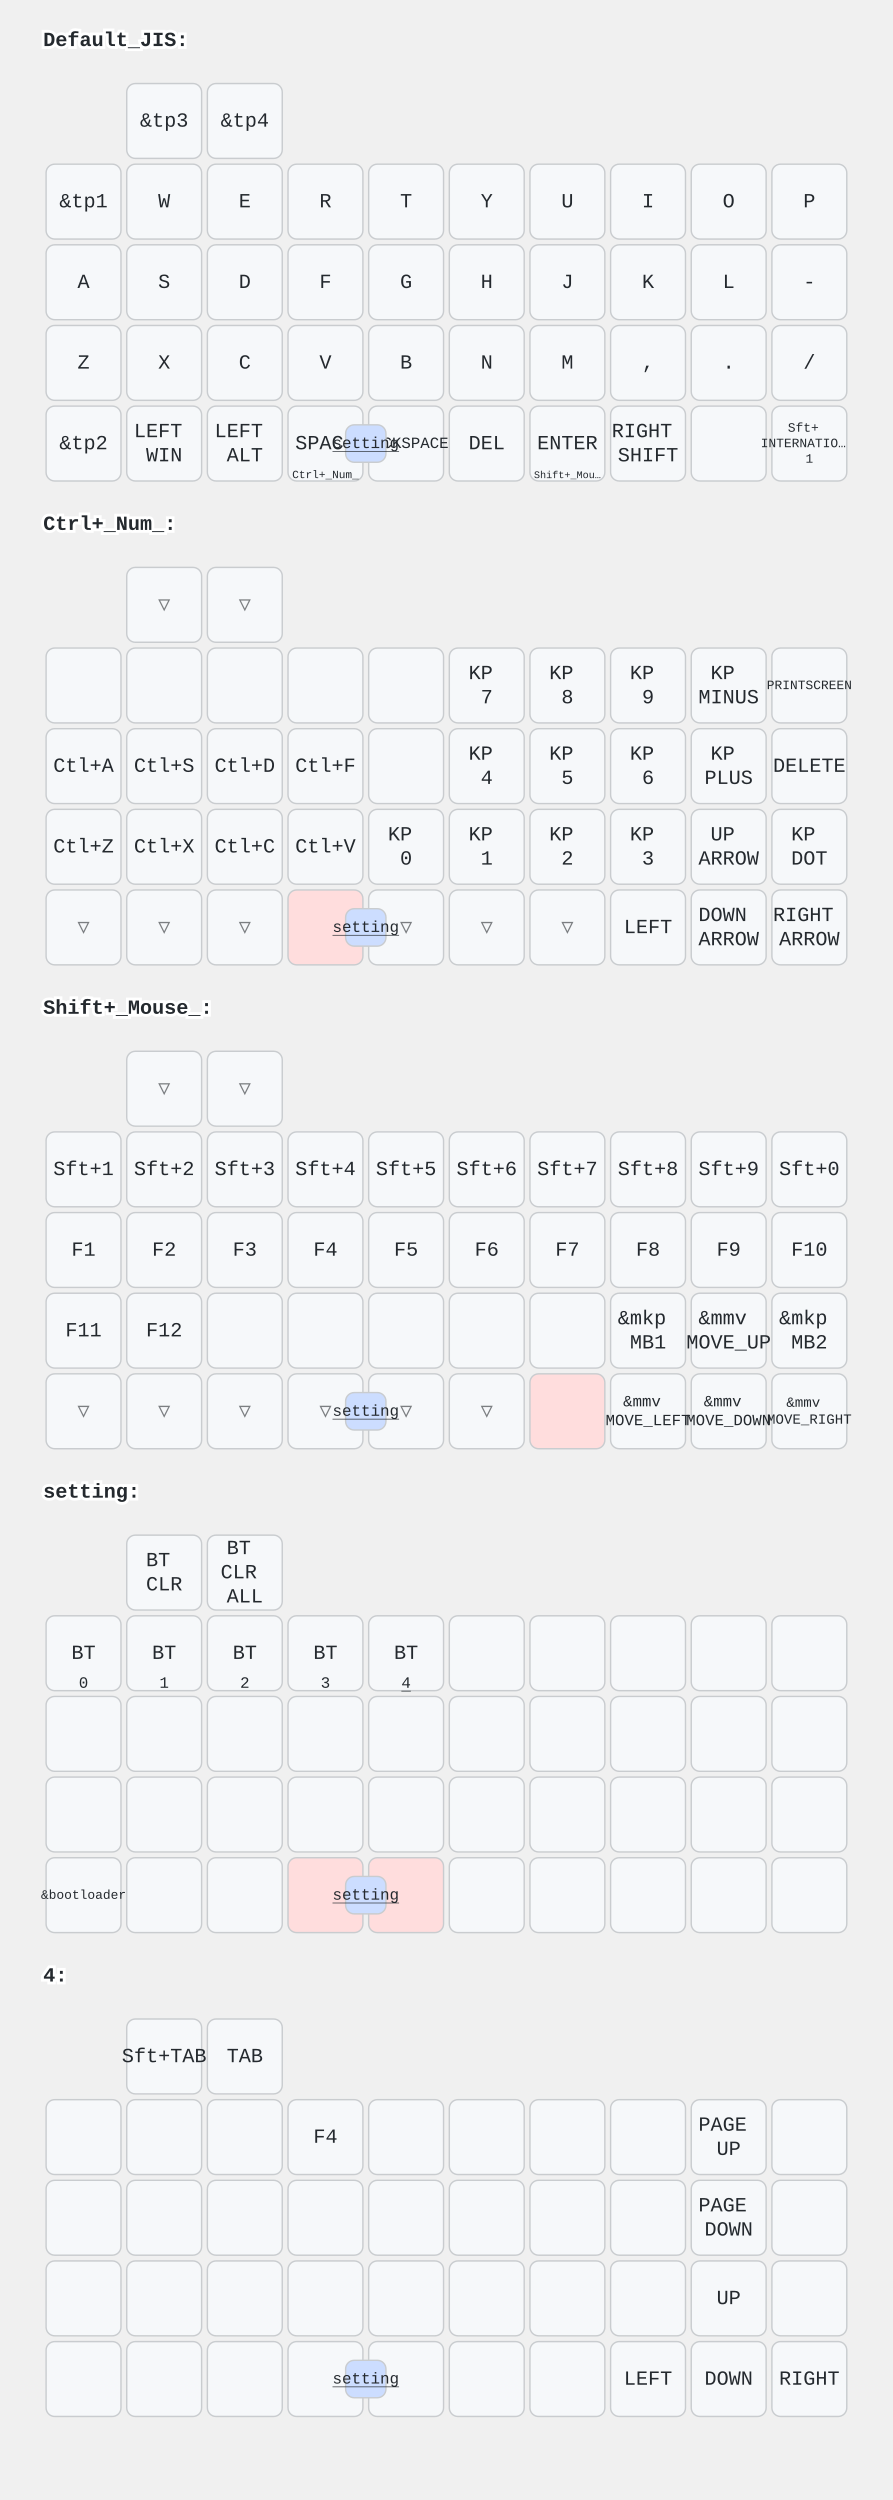
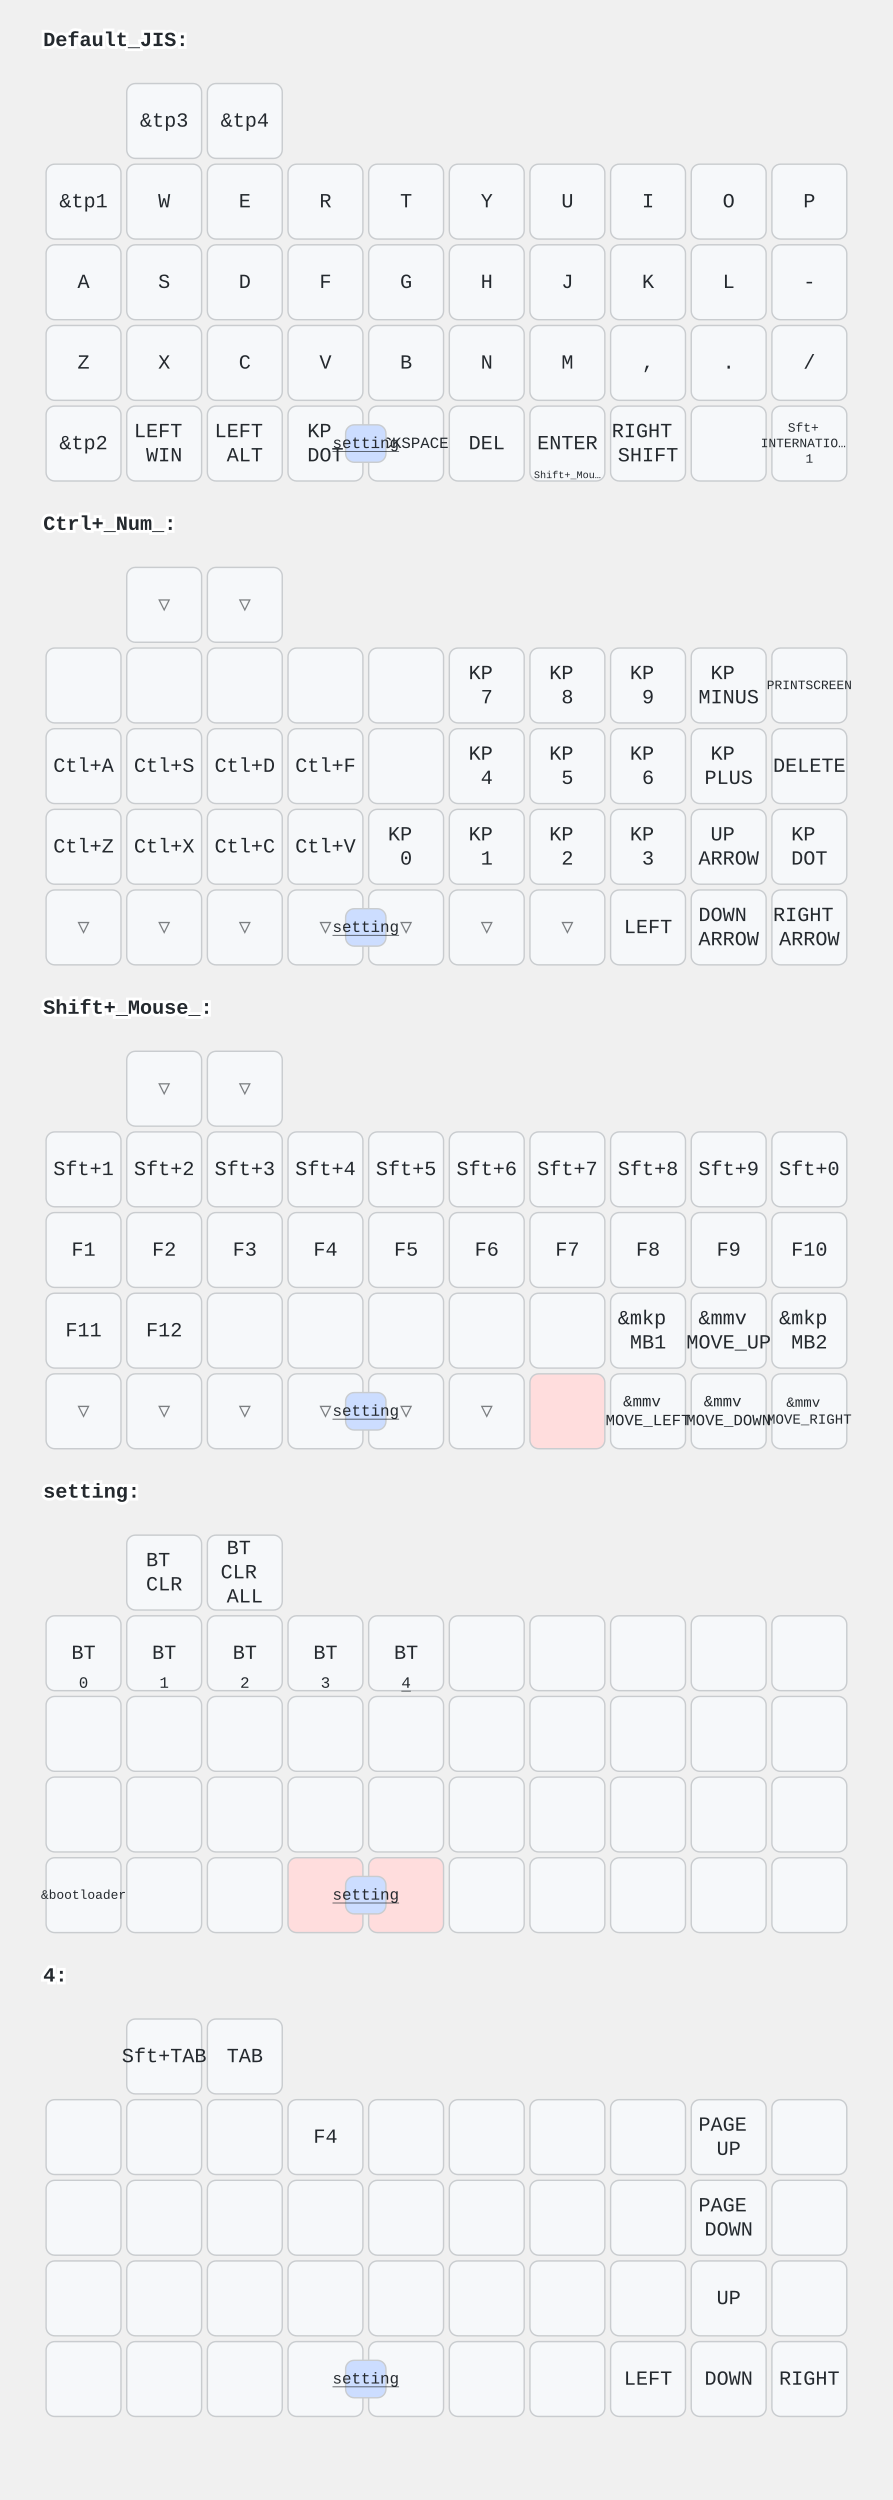
<svg xmlns="http://www.w3.org/2000/svg" width="620" height="1736" viewBox="0 0 620 1736" class="keymap">
  <style>/* inherit to force styles through use tags */
svg path {
    fill: inherit;
}

/* font and background color specifications */
svg.keymap {
    font-family: SFMono-Regular,Consolas,Liberation Mono,Menlo,monospace;
    font-size: 14px;
    font-kerning: normal;
    text-rendering: optimizeLegibility;
    fill: #24292e;
}

/* default key styling */
rect.key {
    fill: #f6f8fa;
}

rect.key, rect.combo {
    stroke: #c9cccf;
    stroke-width: 1;
}

/* default key side styling, only used is draw_key_sides is set */
rect.side {
    filter: brightness(90%);
}

/* color accent for combo boxes */
rect.combo, rect.combo-separate {
    fill: #cdf;
}

/* color accent for held keys */
rect.held, rect.combo.held {
    fill: #fdd;
}

/* color accent for ghost (optional) keys */
rect.ghost, rect.combo.ghost {
    stroke-dasharray: 4, 4;
    stroke-width: 2;
}

text {
    text-anchor: middle;
    dominant-baseline: middle;
}

/* styling for layer labels */
text.label {
    font-weight: bold;
    text-anchor: start;
    stroke: white;
    stroke-width: 4;
    paint-order: stroke;
}

/* styling for optional footer */
text.footer {
    text-anchor: end;
    dominant-baseline: auto;
    stroke: white;
    stroke-width: 4;
    paint-order: stroke;
}

/* styling for combo tap, and key non-tap label text */
text.combo, text.hold, text.shifted, text.left, text.right {
    font-size: 11px;
}

text.hold {
    text-anchor: middle;
    dominant-baseline: auto;
}

text.shifted {
    text-anchor: middle;
    dominant-baseline: hanging;
}

text.left {
    text-anchor: start;
}

text.right {
    text-anchor: end;
}

text.layer-activator {
    text-decoration: underline;
}

/* styling for hold/shifted label text in combo box */
text.combo.hold, text.combo.shifted, text.combo.left, text.combo.right {
    font-size: 8px;
}

/* lighter symbol for transparent keys */
text.trans {
    fill: #7b7e81;
}

/* styling for combo dendrons */
path.combo {
    stroke-width: 1;
    stroke: gray;
    fill: none;
}

/* Start Tabler Icons Cleanup */
/* cannot use height/width with glyphs */
.icon-tabler &gt; path {
    fill: inherit;
    stroke: inherit;
    stroke-width: 2;
}
/* hide tabler's default box */
.icon-tabler &gt; path[stroke="none"][fill="none"] {
    visibility: hidden;
}
/* End Tabler Icons Cleanup */
</style>
  <g transform="translate(30, 0)" class="layer-Default_JIS">
    <text x="0" y="28" class="label" id="Default_JIS">Default_JIS:</text>
    <g transform="translate(0, 56)">
      <g transform="translate(84, 28)" class="key keypos-0">
        <rect rx="6" ry="6" x="-26" y="-26" width="52" height="52" class="key" />
        <text x="0" y="0" class="key tap">&amp;tp3</text>
      </g>
      <g transform="translate(140, 28)" class="key keypos-1">
        <rect rx="6" ry="6" x="-26" y="-26" width="52" height="52" class="key" />
        <text x="0" y="0" class="key tap">&amp;tp4</text>
      </g>
      <g transform="translate(28, 84)" class="key keypos-2">
        <rect rx="6" ry="6" x="-26" y="-26" width="52" height="52" class="key" />
        <text x="0" y="0" class="key tap">&amp;tp1</text>
      </g>
      <g transform="translate(84, 84)" class="key keypos-3">
        <rect rx="6" ry="6" x="-26" y="-26" width="52" height="52" class="key" />
        <text x="0" y="0" class="key tap">W</text>
      </g>
      <g transform="translate(140, 84)" class="key keypos-4">
        <rect rx="6" ry="6" x="-26" y="-26" width="52" height="52" class="key" />
        <text x="0" y="0" class="key tap">E</text>
      </g>
      <g transform="translate(196, 84)" class="key keypos-5">
        <rect rx="6" ry="6" x="-26" y="-26" width="52" height="52" class="key" />
        <text x="0" y="0" class="key tap">R</text>
      </g>
      <g transform="translate(252, 84)" class="key keypos-6">
        <rect rx="6" ry="6" x="-26" y="-26" width="52" height="52" class="key" />
        <text x="0" y="0" class="key tap">T</text>
      </g>
      <g transform="translate(308, 84)" class="key keypos-7">
        <rect rx="6" ry="6" x="-26" y="-26" width="52" height="52" class="key" />
        <text x="0" y="0" class="key tap">Y</text>
      </g>
      <g transform="translate(364, 84)" class="key keypos-8">
        <rect rx="6" ry="6" x="-26" y="-26" width="52" height="52" class="key" />
        <text x="0" y="0" class="key tap">U</text>
      </g>
      <g transform="translate(420, 84)" class="key keypos-9">
        <rect rx="6" ry="6" x="-26" y="-26" width="52" height="52" class="key" />
        <text x="0" y="0" class="key tap">I</text>
      </g>
      <g transform="translate(476, 84)" class="key keypos-10">
        <rect rx="6" ry="6" x="-26" y="-26" width="52" height="52" class="key" />
        <text x="0" y="0" class="key tap">O</text>
      </g>
      <g transform="translate(532, 84)" class="key keypos-11">
        <rect rx="6" ry="6" x="-26" y="-26" width="52" height="52" class="key" />
        <text x="0" y="0" class="key tap">P</text>
      </g>
      <g transform="translate(28, 140)" class="key keypos-12">
        <rect rx="6" ry="6" x="-26" y="-26" width="52" height="52" class="key" />
        <text x="0" y="0" class="key tap">A</text>
      </g>
      <g transform="translate(84, 140)" class="key keypos-13">
        <rect rx="6" ry="6" x="-26" y="-26" width="52" height="52" class="key" />
        <text x="0" y="0" class="key tap">S</text>
      </g>
      <g transform="translate(140, 140)" class="key keypos-14">
        <rect rx="6" ry="6" x="-26" y="-26" width="52" height="52" class="key" />
        <text x="0" y="0" class="key tap">D</text>
      </g>
      <g transform="translate(196, 140)" class="key keypos-15">
        <rect rx="6" ry="6" x="-26" y="-26" width="52" height="52" class="key" />
        <text x="0" y="0" class="key tap">F</text>
      </g>
      <g transform="translate(252, 140)" class="key keypos-16">
        <rect rx="6" ry="6" x="-26" y="-26" width="52" height="52" class="key" />
        <text x="0" y="0" class="key tap">G</text>
      </g>
      <g transform="translate(308, 140)" class="key keypos-17">
        <rect rx="6" ry="6" x="-26" y="-26" width="52" height="52" class="key" />
        <text x="0" y="0" class="key tap">H</text>
      </g>
      <g transform="translate(364, 140)" class="key keypos-18">
        <rect rx="6" ry="6" x="-26" y="-26" width="52" height="52" class="key" />
        <text x="0" y="0" class="key tap">J</text>
      </g>
      <g transform="translate(420, 140)" class="key keypos-19">
        <rect rx="6" ry="6" x="-26" y="-26" width="52" height="52" class="key" />
        <text x="0" y="0" class="key tap">K</text>
      </g>
      <g transform="translate(476, 140)" class="key keypos-20">
        <rect rx="6" ry="6" x="-26" y="-26" width="52" height="52" class="key" />
        <text x="0" y="0" class="key tap">L</text>
      </g>
      <g transform="translate(532, 140)" class="key keypos-21">
        <rect rx="6" ry="6" x="-26" y="-26" width="52" height="52" class="key" />
        <text x="0" y="0" class="key tap">-</text>
      </g>
      <g transform="translate(28, 196)" class="key keypos-22">
        <rect rx="6" ry="6" x="-26" y="-26" width="52" height="52" class="key" />
        <text x="0" y="0" class="key tap">Z</text>
      </g>
      <g transform="translate(84, 196)" class="key keypos-23">
        <rect rx="6" ry="6" x="-26" y="-26" width="52" height="52" class="key" />
        <text x="0" y="0" class="key tap">X</text>
      </g>
      <g transform="translate(140, 196)" class="key keypos-24">
        <rect rx="6" ry="6" x="-26" y="-26" width="52" height="52" class="key" />
        <text x="0" y="0" class="key tap">C</text>
      </g>
      <g transform="translate(196, 196)" class="key keypos-25">
        <rect rx="6" ry="6" x="-26" y="-26" width="52" height="52" class="key" />
        <text x="0" y="0" class="key tap">V</text>
      </g>
      <g transform="translate(252, 196)" class="key keypos-26">
        <rect rx="6" ry="6" x="-26" y="-26" width="52" height="52" class="key" />
        <text x="0" y="0" class="key tap">B</text>
      </g>
      <g transform="translate(308, 196)" class="key keypos-27">
        <rect rx="6" ry="6" x="-26" y="-26" width="52" height="52" class="key" />
        <text x="0" y="0" class="key tap">N</text>
      </g>
      <g transform="translate(364, 196)" class="key keypos-28">
        <rect rx="6" ry="6" x="-26" y="-26" width="52" height="52" class="key" />
        <text x="0" y="0" class="key tap">M</text>
      </g>
      <g transform="translate(420, 196)" class="key keypos-29">
        <rect rx="6" ry="6" x="-26" y="-26" width="52" height="52" class="key" />
        <text x="0" y="0" class="key tap">,</text>
      </g>
      <g transform="translate(476, 196)" class="key keypos-30">
        <rect rx="6" ry="6" x="-26" y="-26" width="52" height="52" class="key" />
        <text x="0" y="0" class="key tap">.</text>
      </g>
      <g transform="translate(532, 196)" class="key keypos-31">
        <rect rx="6" ry="6" x="-26" y="-26" width="52" height="52" class="key" />
        <text x="0" y="0" class="key tap">/</text>
      </g>
      <g transform="translate(28, 252)" class="key keypos-32">
        <rect rx="6" ry="6" x="-26" y="-26" width="52" height="52" class="key" />
        <text x="0" y="0" class="key tap">&amp;tp2</text>
      </g>
      <g transform="translate(84, 252)" class="key keypos-33">
        <rect rx="6" ry="6" x="-26" y="-26" width="52" height="52" class="key" />
        <text x="0" y="0" class="key tap">
          <tspan x="0" dy="-0.6em">LEFT</tspan>
          <tspan x="0" dy="1.2em">WIN</tspan>
        </text>
      </g>
      <g transform="translate(140, 252)" class="key keypos-34">
        <rect rx="6" ry="6" x="-26" y="-26" width="52" height="52" class="key" />
        <text x="0" y="0" class="key tap">
          <tspan x="0" dy="-0.6em">LEFT</tspan>
          <tspan x="0" dy="1.2em">ALT</tspan>
        </text>
      </g>
      <g transform="translate(196, 252)" class="key keypos-35">
        <rect rx="6" ry="6" x="-26" y="-26" width="52" height="52" class="key" />
-         <text x="0" y="0" class="key tap">SPACE</text>
-         <a href="#Ctrl_Num_">
-           <text x="0" y="24" class="key hold layer-activator">
-             <tspan style="font-size: 70%">Ctrl+_Num_</tspan>
-           </text>
-         </a>
+         <text x="0" y="0" class="key tap">
+           <tspan x="0" dy="-0.6em">KP</tspan>
+           <tspan x="0" dy="1.2em">DOT</tspan>
+         </text>
      </g>
      <g transform="translate(252, 252)" class="key keypos-36">
        <rect rx="6" ry="6" x="-26" y="-26" width="52" height="52" class="key" />
        <text x="0" y="0" class="key tap">
          <tspan style="font-size: 78%">BACKSPACE</tspan>
        </text>
      </g>
      <g transform="translate(308, 252)" class="key keypos-37">
        <rect rx="6" ry="6" x="-26" y="-26" width="52" height="52" class="key" />
        <text x="0" y="0" class="key tap">DEL</text>
      </g>
      <g transform="translate(364, 252)" class="key keypos-38">
        <rect rx="6" ry="6" x="-26" y="-26" width="52" height="52" class="key" />
        <text x="0" y="0" class="key tap">ENTER</text>
        <a href="#Shift_Mouse_">
          <text x="0" y="24" class="key hold layer-activator">
            <tspan style="font-size: 64%">Shift+_Mou…</tspan>
          </text>
        </a>
      </g>
      <g transform="translate(420, 252)" class="key keypos-39">
        <rect rx="6" ry="6" x="-26" y="-26" width="52" height="52" class="key" />
        <text x="0" y="0" class="key tap">
          <tspan x="0" dy="-0.6em">RIGHT</tspan>
          <tspan x="0" dy="1.2em">SHIFT</tspan>
        </text>
      </g>
      <g transform="translate(476, 252)" class="key keypos-40">
        <rect rx="6" ry="6" x="-26" y="-26" width="52" height="52" class="key" />
      </g>
      <g transform="translate(532, 252)" class="key keypos-41">
        <rect rx="6" ry="6" x="-26" y="-26" width="52" height="52" class="key" />
        <text x="0" y="0" class="key tap">
          <tspan x="0" dy="-1.2em" style="font-size: 64%">Sft+</tspan>
          <tspan x="0" dy="1.2em" style="font-size: 64%">INTERNATIO…</tspan>
          <tspan x="0" dy="1.2em" style="font-size: 64%">1</tspan>
        </text>
      </g>
      <g class="combo combopos-0">
        <rect rx="6" ry="6" x="210" y="239" width="28" height="26" class="combo" />
        <a href="#setting">
          <text x="224" y="252" class="combo tap layer-activator">setting</text>
        </a>
      </g>
    </g>
  </g>
  <g transform="translate(30, 336)" class="layer-Ctrl+_Num_">
    <text x="0" y="28" class="label" id="Ctrl_Num_">Ctrl+_Num_:</text>
    <g transform="translate(0, 56)">
      <g transform="translate(84, 28)" class="key trans keypos-0">
        <rect rx="6" ry="6" x="-26" y="-26" width="52" height="52" class="key trans" />
        <text x="0" y="0" class="key trans tap">▽</text>
      </g>
      <g transform="translate(140, 28)" class="key trans keypos-1">
        <rect rx="6" ry="6" x="-26" y="-26" width="52" height="52" class="key trans" />
        <text x="0" y="0" class="key trans tap">▽</text>
      </g>
      <g transform="translate(28, 84)" class="key keypos-2">
        <rect rx="6" ry="6" x="-26" y="-26" width="52" height="52" class="key" />
      </g>
      <g transform="translate(84, 84)" class="key keypos-3">
        <rect rx="6" ry="6" x="-26" y="-26" width="52" height="52" class="key" />
      </g>
      <g transform="translate(140, 84)" class="key keypos-4">
        <rect rx="6" ry="6" x="-26" y="-26" width="52" height="52" class="key" />
      </g>
      <g transform="translate(196, 84)" class="key keypos-5">
        <rect rx="6" ry="6" x="-26" y="-26" width="52" height="52" class="key" />
      </g>
      <g transform="translate(252, 84)" class="key keypos-6">
        <rect rx="6" ry="6" x="-26" y="-26" width="52" height="52" class="key" />
      </g>
      <g transform="translate(308, 84)" class="key keypos-7">
        <rect rx="6" ry="6" x="-26" y="-26" width="52" height="52" class="key" />
        <text x="0" y="0" class="key tap">
          <tspan x="0" dy="-0.6em">KP</tspan>
          <tspan x="0" dy="1.2em">7</tspan>
        </text>
      </g>
      <g transform="translate(364, 84)" class="key keypos-8">
        <rect rx="6" ry="6" x="-26" y="-26" width="52" height="52" class="key" />
        <text x="0" y="0" class="key tap">
          <tspan x="0" dy="-0.6em">KP</tspan>
          <tspan x="0" dy="1.2em">8</tspan>
        </text>
      </g>
      <g transform="translate(420, 84)" class="key keypos-9">
        <rect rx="6" ry="6" x="-26" y="-26" width="52" height="52" class="key" />
        <text x="0" y="0" class="key tap">
          <tspan x="0" dy="-0.6em">KP</tspan>
          <tspan x="0" dy="1.2em">9</tspan>
        </text>
      </g>
      <g transform="translate(476, 84)" class="key keypos-10">
        <rect rx="6" ry="6" x="-26" y="-26" width="52" height="52" class="key" />
        <text x="0" y="0" class="key tap">
          <tspan x="0" dy="-0.6em">KP</tspan>
          <tspan x="0" dy="1.2em">MINUS</tspan>
        </text>
      </g>
      <g transform="translate(532, 84)" class="key keypos-11">
        <rect rx="6" ry="6" x="-26" y="-26" width="52" height="52" class="key" />
        <text x="0" y="0" class="key tap">
          <tspan style="font-size: 64%">PRINTSCREEN</tspan>
        </text>
      </g>
      <g transform="translate(28, 140)" class="key keypos-12">
        <rect rx="6" ry="6" x="-26" y="-26" width="52" height="52" class="key" />
        <text x="0" y="0" class="key tap">Ctl+A</text>
      </g>
      <g transform="translate(84, 140)" class="key keypos-13">
        <rect rx="6" ry="6" x="-26" y="-26" width="52" height="52" class="key" />
        <text x="0" y="0" class="key tap">Ctl+S</text>
      </g>
      <g transform="translate(140, 140)" class="key keypos-14">
        <rect rx="6" ry="6" x="-26" y="-26" width="52" height="52" class="key" />
        <text x="0" y="0" class="key tap">Ctl+D</text>
      </g>
      <g transform="translate(196, 140)" class="key keypos-15">
        <rect rx="6" ry="6" x="-26" y="-26" width="52" height="52" class="key" />
        <text x="0" y="0" class="key tap">Ctl+F</text>
      </g>
      <g transform="translate(252, 140)" class="key keypos-16">
        <rect rx="6" ry="6" x="-26" y="-26" width="52" height="52" class="key" />
      </g>
      <g transform="translate(308, 140)" class="key keypos-17">
        <rect rx="6" ry="6" x="-26" y="-26" width="52" height="52" class="key" />
        <text x="0" y="0" class="key tap">
          <tspan x="0" dy="-0.6em">KP</tspan>
          <tspan x="0" dy="1.2em">4</tspan>
        </text>
      </g>
      <g transform="translate(364, 140)" class="key keypos-18">
        <rect rx="6" ry="6" x="-26" y="-26" width="52" height="52" class="key" />
        <text x="0" y="0" class="key tap">
          <tspan x="0" dy="-0.6em">KP</tspan>
          <tspan x="0" dy="1.2em">5</tspan>
        </text>
      </g>
      <g transform="translate(420, 140)" class="key keypos-19">
        <rect rx="6" ry="6" x="-26" y="-26" width="52" height="52" class="key" />
        <text x="0" y="0" class="key tap">
          <tspan x="0" dy="-0.6em">KP</tspan>
          <tspan x="0" dy="1.2em">6</tspan>
        </text>
      </g>
      <g transform="translate(476, 140)" class="key keypos-20">
        <rect rx="6" ry="6" x="-26" y="-26" width="52" height="52" class="key" />
        <text x="0" y="0" class="key tap">
          <tspan x="0" dy="-0.6em">KP</tspan>
          <tspan x="0" dy="1.2em">PLUS</tspan>
        </text>
      </g>
      <g transform="translate(532, 140)" class="key keypos-21">
        <rect rx="6" ry="6" x="-26" y="-26" width="52" height="52" class="key" />
        <text x="0" y="0" class="key tap">DELETE</text>
      </g>
      <g transform="translate(28, 196)" class="key keypos-22">
        <rect rx="6" ry="6" x="-26" y="-26" width="52" height="52" class="key" />
        <text x="0" y="0" class="key tap">Ctl+Z</text>
      </g>
      <g transform="translate(84, 196)" class="key keypos-23">
        <rect rx="6" ry="6" x="-26" y="-26" width="52" height="52" class="key" />
        <text x="0" y="0" class="key tap">Ctl+X</text>
      </g>
      <g transform="translate(140, 196)" class="key keypos-24">
        <rect rx="6" ry="6" x="-26" y="-26" width="52" height="52" class="key" />
        <text x="0" y="0" class="key tap">Ctl+C</text>
      </g>
      <g transform="translate(196, 196)" class="key keypos-25">
        <rect rx="6" ry="6" x="-26" y="-26" width="52" height="52" class="key" />
        <text x="0" y="0" class="key tap">Ctl+V</text>
      </g>
      <g transform="translate(252, 196)" class="key keypos-26">
        <rect rx="6" ry="6" x="-26" y="-26" width="52" height="52" class="key" />
        <text x="0" y="0" class="key tap">
          <tspan x="0" dy="-0.6em">KP</tspan>
          <tspan x="0" dy="1.2em">0</tspan>
        </text>
      </g>
      <g transform="translate(308, 196)" class="key keypos-27">
        <rect rx="6" ry="6" x="-26" y="-26" width="52" height="52" class="key" />
        <text x="0" y="0" class="key tap">
          <tspan x="0" dy="-0.6em">KP</tspan>
          <tspan x="0" dy="1.2em">1</tspan>
        </text>
      </g>
      <g transform="translate(364, 196)" class="key keypos-28">
        <rect rx="6" ry="6" x="-26" y="-26" width="52" height="52" class="key" />
        <text x="0" y="0" class="key tap">
          <tspan x="0" dy="-0.6em">KP</tspan>
          <tspan x="0" dy="1.2em">2</tspan>
        </text>
      </g>
      <g transform="translate(420, 196)" class="key keypos-29">
        <rect rx="6" ry="6" x="-26" y="-26" width="52" height="52" class="key" />
        <text x="0" y="0" class="key tap">
          <tspan x="0" dy="-0.6em">KP</tspan>
          <tspan x="0" dy="1.2em">3</tspan>
        </text>
      </g>
      <g transform="translate(476, 196)" class="key keypos-30">
        <rect rx="6" ry="6" x="-26" y="-26" width="52" height="52" class="key" />
        <text x="0" y="0" class="key tap">
          <tspan x="0" dy="-0.6em">UP</tspan>
          <tspan x="0" dy="1.2em">ARROW</tspan>
        </text>
      </g>
      <g transform="translate(532, 196)" class="key keypos-31">
        <rect rx="6" ry="6" x="-26" y="-26" width="52" height="52" class="key" />
        <text x="0" y="0" class="key tap">
          <tspan x="0" dy="-0.6em">KP</tspan>
          <tspan x="0" dy="1.2em">DOT</tspan>
        </text>
      </g>
      <g transform="translate(28, 252)" class="key trans keypos-32">
        <rect rx="6" ry="6" x="-26" y="-26" width="52" height="52" class="key trans" />
        <text x="0" y="0" class="key trans tap">▽</text>
      </g>
      <g transform="translate(84, 252)" class="key trans keypos-33">
        <rect rx="6" ry="6" x="-26" y="-26" width="52" height="52" class="key trans" />
        <text x="0" y="0" class="key trans tap">▽</text>
      </g>
      <g transform="translate(140, 252)" class="key trans keypos-34">
        <rect rx="6" ry="6" x="-26" y="-26" width="52" height="52" class="key trans" />
        <text x="0" y="0" class="key trans tap">▽</text>
      </g>
-       <g transform="translate(196, 252)" class="key held keypos-35">
-         <rect rx="6" ry="6" x="-26" y="-26" width="52" height="52" class="key held" />
+       <g transform="translate(196, 252)" class="key trans keypos-35">
+         <rect rx="6" ry="6" x="-26" y="-26" width="52" height="52" class="key trans" />
+         <text x="0" y="0" class="key trans tap">▽</text>
      </g>
      <g transform="translate(252, 252)" class="key trans keypos-36">
        <rect rx="6" ry="6" x="-26" y="-26" width="52" height="52" class="key trans" />
        <text x="0" y="0" class="key trans tap">▽</text>
      </g>
      <g transform="translate(308, 252)" class="key trans keypos-37">
        <rect rx="6" ry="6" x="-26" y="-26" width="52" height="52" class="key trans" />
        <text x="0" y="0" class="key trans tap">▽</text>
      </g>
      <g transform="translate(364, 252)" class="key trans keypos-38">
        <rect rx="6" ry="6" x="-26" y="-26" width="52" height="52" class="key trans" />
        <text x="0" y="0" class="key trans tap">▽</text>
      </g>
      <g transform="translate(420, 252)" class="key keypos-39">
        <rect rx="6" ry="6" x="-26" y="-26" width="52" height="52" class="key" />
        <text x="0" y="0" class="key tap">LEFT</text>
      </g>
      <g transform="translate(476, 252)" class="key keypos-40">
        <rect rx="6" ry="6" x="-26" y="-26" width="52" height="52" class="key" />
        <text x="0" y="0" class="key tap">
          <tspan x="0" dy="-0.6em">DOWN</tspan>
          <tspan x="0" dy="1.2em">ARROW</tspan>
        </text>
      </g>
      <g transform="translate(532, 252)" class="key keypos-41">
        <rect rx="6" ry="6" x="-26" y="-26" width="52" height="52" class="key" />
        <text x="0" y="0" class="key tap">
          <tspan x="0" dy="-0.6em">RIGHT</tspan>
          <tspan x="0" dy="1.2em">ARROW</tspan>
        </text>
      </g>
      <g class="combo combopos-0">
        <rect rx="6" ry="6" x="210" y="239" width="28" height="26" class="combo" />
        <a href="#setting">
          <text x="224" y="252" class="combo tap layer-activator">setting</text>
        </a>
      </g>
    </g>
  </g>
  <g transform="translate(30, 672)" class="layer-Shift+_Mouse_">
    <text x="0" y="28" class="label" id="Shift_Mouse_">Shift+_Mouse_:</text>
    <g transform="translate(0, 56)">
      <g transform="translate(84, 28)" class="key trans keypos-0">
        <rect rx="6" ry="6" x="-26" y="-26" width="52" height="52" class="key trans" />
        <text x="0" y="0" class="key trans tap">▽</text>
      </g>
      <g transform="translate(140, 28)" class="key trans keypos-1">
        <rect rx="6" ry="6" x="-26" y="-26" width="52" height="52" class="key trans" />
        <text x="0" y="0" class="key trans tap">▽</text>
      </g>
      <g transform="translate(28, 84)" class="key keypos-2">
        <rect rx="6" ry="6" x="-26" y="-26" width="52" height="52" class="key" />
        <text x="0" y="0" class="key tap">Sft+1</text>
      </g>
      <g transform="translate(84, 84)" class="key keypos-3">
        <rect rx="6" ry="6" x="-26" y="-26" width="52" height="52" class="key" />
        <text x="0" y="0" class="key tap">Sft+2</text>
      </g>
      <g transform="translate(140, 84)" class="key keypos-4">
        <rect rx="6" ry="6" x="-26" y="-26" width="52" height="52" class="key" />
        <text x="0" y="0" class="key tap">Sft+3</text>
      </g>
      <g transform="translate(196, 84)" class="key keypos-5">
        <rect rx="6" ry="6" x="-26" y="-26" width="52" height="52" class="key" />
        <text x="0" y="0" class="key tap">Sft+4</text>
      </g>
      <g transform="translate(252, 84)" class="key keypos-6">
        <rect rx="6" ry="6" x="-26" y="-26" width="52" height="52" class="key" />
        <text x="0" y="0" class="key tap">Sft+5</text>
      </g>
      <g transform="translate(308, 84)" class="key keypos-7">
        <rect rx="6" ry="6" x="-26" y="-26" width="52" height="52" class="key" />
        <text x="0" y="0" class="key tap">Sft+6</text>
      </g>
      <g transform="translate(364, 84)" class="key keypos-8">
        <rect rx="6" ry="6" x="-26" y="-26" width="52" height="52" class="key" />
        <text x="0" y="0" class="key tap">Sft+7</text>
      </g>
      <g transform="translate(420, 84)" class="key keypos-9">
        <rect rx="6" ry="6" x="-26" y="-26" width="52" height="52" class="key" />
        <text x="0" y="0" class="key tap">Sft+8</text>
      </g>
      <g transform="translate(476, 84)" class="key keypos-10">
        <rect rx="6" ry="6" x="-26" y="-26" width="52" height="52" class="key" />
        <text x="0" y="0" class="key tap">Sft+9</text>
      </g>
      <g transform="translate(532, 84)" class="key keypos-11">
        <rect rx="6" ry="6" x="-26" y="-26" width="52" height="52" class="key" />
        <text x="0" y="0" class="key tap">Sft+0</text>
      </g>
      <g transform="translate(28, 140)" class="key keypos-12">
        <rect rx="6" ry="6" x="-26" y="-26" width="52" height="52" class="key" />
        <text x="0" y="0" class="key tap">F1</text>
      </g>
      <g transform="translate(84, 140)" class="key keypos-13">
        <rect rx="6" ry="6" x="-26" y="-26" width="52" height="52" class="key" />
        <text x="0" y="0" class="key tap">F2</text>
      </g>
      <g transform="translate(140, 140)" class="key keypos-14">
        <rect rx="6" ry="6" x="-26" y="-26" width="52" height="52" class="key" />
        <text x="0" y="0" class="key tap">F3</text>
      </g>
      <g transform="translate(196, 140)" class="key keypos-15">
        <rect rx="6" ry="6" x="-26" y="-26" width="52" height="52" class="key" />
        <text x="0" y="0" class="key tap">F4</text>
      </g>
      <g transform="translate(252, 140)" class="key keypos-16">
        <rect rx="6" ry="6" x="-26" y="-26" width="52" height="52" class="key" />
        <text x="0" y="0" class="key tap">F5</text>
      </g>
      <g transform="translate(308, 140)" class="key keypos-17">
        <rect rx="6" ry="6" x="-26" y="-26" width="52" height="52" class="key" />
        <text x="0" y="0" class="key tap">F6</text>
      </g>
      <g transform="translate(364, 140)" class="key keypos-18">
        <rect rx="6" ry="6" x="-26" y="-26" width="52" height="52" class="key" />
        <text x="0" y="0" class="key tap">F7</text>
      </g>
      <g transform="translate(420, 140)" class="key keypos-19">
        <rect rx="6" ry="6" x="-26" y="-26" width="52" height="52" class="key" />
        <text x="0" y="0" class="key tap">F8</text>
      </g>
      <g transform="translate(476, 140)" class="key keypos-20">
        <rect rx="6" ry="6" x="-26" y="-26" width="52" height="52" class="key" />
        <text x="0" y="0" class="key tap">F9</text>
      </g>
      <g transform="translate(532, 140)" class="key keypos-21">
        <rect rx="6" ry="6" x="-26" y="-26" width="52" height="52" class="key" />
        <text x="0" y="0" class="key tap">F10</text>
      </g>
      <g transform="translate(28, 196)" class="key keypos-22">
        <rect rx="6" ry="6" x="-26" y="-26" width="52" height="52" class="key" />
        <text x="0" y="0" class="key tap">F11</text>
      </g>
      <g transform="translate(84, 196)" class="key keypos-23">
        <rect rx="6" ry="6" x="-26" y="-26" width="52" height="52" class="key" />
        <text x="0" y="0" class="key tap">F12</text>
      </g>
      <g transform="translate(140, 196)" class="key keypos-24">
        <rect rx="6" ry="6" x="-26" y="-26" width="52" height="52" class="key" />
      </g>
      <g transform="translate(196, 196)" class="key keypos-25">
        <rect rx="6" ry="6" x="-26" y="-26" width="52" height="52" class="key" />
      </g>
      <g transform="translate(252, 196)" class="key keypos-26">
        <rect rx="6" ry="6" x="-26" y="-26" width="52" height="52" class="key" />
      </g>
      <g transform="translate(308, 196)" class="key keypos-27">
        <rect rx="6" ry="6" x="-26" y="-26" width="52" height="52" class="key" />
      </g>
      <g transform="translate(364, 196)" class="key keypos-28">
        <rect rx="6" ry="6" x="-26" y="-26" width="52" height="52" class="key" />
      </g>
      <g transform="translate(420, 196)" class="key keypos-29">
        <rect rx="6" ry="6" x="-26" y="-26" width="52" height="52" class="key" />
        <text x="0" y="0" class="key tap">
          <tspan x="0" dy="-0.6em">&amp;mkp</tspan>
          <tspan x="0" dy="1.2em">MB1</tspan>
        </text>
      </g>
      <g transform="translate(476, 196)" class="key keypos-30">
        <rect rx="6" ry="6" x="-26" y="-26" width="52" height="52" class="key" />
        <text x="0" y="0" class="key tap">
          <tspan x="0" dy="-0.6em">&amp;mmv</tspan>
          <tspan x="0" dy="1.2em">MOVE_UP</tspan>
        </text>
      </g>
      <g transform="translate(532, 196)" class="key keypos-31">
        <rect rx="6" ry="6" x="-26" y="-26" width="52" height="52" class="key" />
        <text x="0" y="0" class="key tap">
          <tspan x="0" dy="-0.6em">&amp;mkp</tspan>
          <tspan x="0" dy="1.2em">MB2</tspan>
        </text>
      </g>
      <g transform="translate(28, 252)" class="key trans keypos-32">
        <rect rx="6" ry="6" x="-26" y="-26" width="52" height="52" class="key trans" />
        <text x="0" y="0" class="key trans tap">▽</text>
      </g>
      <g transform="translate(84, 252)" class="key trans keypos-33">
        <rect rx="6" ry="6" x="-26" y="-26" width="52" height="52" class="key trans" />
        <text x="0" y="0" class="key trans tap">▽</text>
      </g>
      <g transform="translate(140, 252)" class="key trans keypos-34">
        <rect rx="6" ry="6" x="-26" y="-26" width="52" height="52" class="key trans" />
        <text x="0" y="0" class="key trans tap">▽</text>
      </g>
      <g transform="translate(196, 252)" class="key trans keypos-35">
        <rect rx="6" ry="6" x="-26" y="-26" width="52" height="52" class="key trans" />
        <text x="0" y="0" class="key trans tap">▽</text>
      </g>
      <g transform="translate(252, 252)" class="key trans keypos-36">
        <rect rx="6" ry="6" x="-26" y="-26" width="52" height="52" class="key trans" />
        <text x="0" y="0" class="key trans tap">▽</text>
      </g>
      <g transform="translate(308, 252)" class="key trans keypos-37">
        <rect rx="6" ry="6" x="-26" y="-26" width="52" height="52" class="key trans" />
        <text x="0" y="0" class="key trans tap">▽</text>
      </g>
      <g transform="translate(364, 252)" class="key held keypos-38">
        <rect rx="6" ry="6" x="-26" y="-26" width="52" height="52" class="key held" />
      </g>
      <g transform="translate(420, 252)" class="key keypos-39">
        <rect rx="6" ry="6" x="-26" y="-26" width="52" height="52" class="key" />
        <text x="0" y="0" class="key tap">
          <tspan x="0" dy="-0.6em" style="font-size: 78%">&amp;mmv</tspan>
          <tspan x="0" dy="1.2em" style="font-size: 78%">MOVE_LEFT</tspan>
        </text>
      </g>
      <g transform="translate(476, 252)" class="key keypos-40">
        <rect rx="6" ry="6" x="-26" y="-26" width="52" height="52" class="key" />
        <text x="0" y="0" class="key tap">
          <tspan x="0" dy="-0.6em" style="font-size: 78%">&amp;mmv</tspan>
          <tspan x="0" dy="1.2em" style="font-size: 78%">MOVE_DOWN</tspan>
        </text>
      </g>
      <g transform="translate(532, 252)" class="key keypos-41">
        <rect rx="6" ry="6" x="-26" y="-26" width="52" height="52" class="key" />
        <text x="0" y="0" class="key tap">
          <tspan x="0" dy="-0.6em" style="font-size: 70%">&amp;mmv</tspan>
          <tspan x="0" dy="1.2em" style="font-size: 70%">MOVE_RIGHT</tspan>
        </text>
      </g>
      <g class="combo combopos-0">
        <rect rx="6" ry="6" x="210" y="239" width="28" height="26" class="combo" />
        <a href="#setting">
          <text x="224" y="252" class="combo tap layer-activator">setting</text>
        </a>
      </g>
    </g>
  </g>
  <g transform="translate(30, 1008)" class="layer-setting">
    <text x="0" y="28" class="label" id="setting">setting:</text>
    <g transform="translate(0, 56)">
      <g transform="translate(84, 28)" class="key keypos-0">
        <rect rx="6" ry="6" x="-26" y="-26" width="52" height="52" class="key" />
        <text x="0" y="0" class="key tap">
          <tspan x="0" dy="-0.6em">BT</tspan>
          <tspan x="0" dy="1.2em">CLR</tspan>
        </text>
      </g>
      <g transform="translate(140, 28)" class="key keypos-1">
        <rect rx="6" ry="6" x="-26" y="-26" width="52" height="52" class="key" />
        <text x="0" y="0" class="key tap">
          <tspan x="0" dy="-1.2em">BT</tspan>
          <tspan x="0" dy="1.2em">CLR</tspan>
          <tspan x="0" dy="1.2em">ALL</tspan>
        </text>
      </g>
      <g transform="translate(28, 84)" class="key keypos-2">
        <rect rx="6" ry="6" x="-26" y="-26" width="52" height="52" class="key" />
        <text x="0" y="0" class="key tap">BT</text>
        <text x="0" y="24" class="key hold">0</text>
      </g>
      <g transform="translate(84, 84)" class="key keypos-3">
        <rect rx="6" ry="6" x="-26" y="-26" width="52" height="52" class="key" />
        <text x="0" y="0" class="key tap">BT</text>
        <text x="0" y="24" class="key hold">1</text>
      </g>
      <g transform="translate(140, 84)" class="key keypos-4">
        <rect rx="6" ry="6" x="-26" y="-26" width="52" height="52" class="key" />
        <text x="0" y="0" class="key tap">BT</text>
        <text x="0" y="24" class="key hold">2</text>
      </g>
      <g transform="translate(196, 84)" class="key keypos-5">
        <rect rx="6" ry="6" x="-26" y="-26" width="52" height="52" class="key" />
        <text x="0" y="0" class="key tap">BT</text>
        <text x="0" y="24" class="key hold">3</text>
      </g>
      <g transform="translate(252, 84)" class="key keypos-6">
        <rect rx="6" ry="6" x="-26" y="-26" width="52" height="52" class="key" />
        <text x="0" y="0" class="key tap">BT</text>
        <a href="#x_x">
          <text x="0" y="24" class="key hold layer-activator">4</text>
        </a>
      </g>
      <g transform="translate(308, 84)" class="key keypos-7">
        <rect rx="6" ry="6" x="-26" y="-26" width="52" height="52" class="key" />
      </g>
      <g transform="translate(364, 84)" class="key keypos-8">
        <rect rx="6" ry="6" x="-26" y="-26" width="52" height="52" class="key" />
      </g>
      <g transform="translate(420, 84)" class="key keypos-9">
        <rect rx="6" ry="6" x="-26" y="-26" width="52" height="52" class="key" />
      </g>
      <g transform="translate(476, 84)" class="key keypos-10">
        <rect rx="6" ry="6" x="-26" y="-26" width="52" height="52" class="key" />
      </g>
      <g transform="translate(532, 84)" class="key keypos-11">
        <rect rx="6" ry="6" x="-26" y="-26" width="52" height="52" class="key" />
      </g>
      <g transform="translate(28, 140)" class="key keypos-12">
        <rect rx="6" ry="6" x="-26" y="-26" width="52" height="52" class="key" />
      </g>
      <g transform="translate(84, 140)" class="key keypos-13">
        <rect rx="6" ry="6" x="-26" y="-26" width="52" height="52" class="key" />
      </g>
      <g transform="translate(140, 140)" class="key keypos-14">
        <rect rx="6" ry="6" x="-26" y="-26" width="52" height="52" class="key" />
      </g>
      <g transform="translate(196, 140)" class="key keypos-15">
        <rect rx="6" ry="6" x="-26" y="-26" width="52" height="52" class="key" />
      </g>
      <g transform="translate(252, 140)" class="key keypos-16">
        <rect rx="6" ry="6" x="-26" y="-26" width="52" height="52" class="key" />
      </g>
      <g transform="translate(308, 140)" class="key keypos-17">
        <rect rx="6" ry="6" x="-26" y="-26" width="52" height="52" class="key" />
      </g>
      <g transform="translate(364, 140)" class="key keypos-18">
        <rect rx="6" ry="6" x="-26" y="-26" width="52" height="52" class="key" />
      </g>
      <g transform="translate(420, 140)" class="key keypos-19">
        <rect rx="6" ry="6" x="-26" y="-26" width="52" height="52" class="key" />
      </g>
      <g transform="translate(476, 140)" class="key keypos-20">
        <rect rx="6" ry="6" x="-26" y="-26" width="52" height="52" class="key" />
      </g>
      <g transform="translate(532, 140)" class="key keypos-21">
        <rect rx="6" ry="6" x="-26" y="-26" width="52" height="52" class="key" />
      </g>
      <g transform="translate(28, 196)" class="key keypos-22">
        <rect rx="6" ry="6" x="-26" y="-26" width="52" height="52" class="key" />
      </g>
      <g transform="translate(84, 196)" class="key keypos-23">
        <rect rx="6" ry="6" x="-26" y="-26" width="52" height="52" class="key" />
      </g>
      <g transform="translate(140, 196)" class="key keypos-24">
        <rect rx="6" ry="6" x="-26" y="-26" width="52" height="52" class="key" />
      </g>
      <g transform="translate(196, 196)" class="key keypos-25">
        <rect rx="6" ry="6" x="-26" y="-26" width="52" height="52" class="key" />
      </g>
      <g transform="translate(252, 196)" class="key keypos-26">
        <rect rx="6" ry="6" x="-26" y="-26" width="52" height="52" class="key" />
      </g>
      <g transform="translate(308, 196)" class="key keypos-27">
        <rect rx="6" ry="6" x="-26" y="-26" width="52" height="52" class="key" />
      </g>
      <g transform="translate(364, 196)" class="key keypos-28">
        <rect rx="6" ry="6" x="-26" y="-26" width="52" height="52" class="key" />
      </g>
      <g transform="translate(420, 196)" class="key keypos-29">
        <rect rx="6" ry="6" x="-26" y="-26" width="52" height="52" class="key" />
      </g>
      <g transform="translate(476, 196)" class="key keypos-30">
        <rect rx="6" ry="6" x="-26" y="-26" width="52" height="52" class="key" />
      </g>
      <g transform="translate(532, 196)" class="key keypos-31">
        <rect rx="6" ry="6" x="-26" y="-26" width="52" height="52" class="key" />
      </g>
      <g transform="translate(28, 252)" class="key keypos-32">
        <rect rx="6" ry="6" x="-26" y="-26" width="52" height="52" class="key" />
        <text x="0" y="0" class="key tap">
          <tspan style="font-size: 64%">&amp;bootloader</tspan>
        </text>
      </g>
      <g transform="translate(84, 252)" class="key keypos-33">
        <rect rx="6" ry="6" x="-26" y="-26" width="52" height="52" class="key" />
      </g>
      <g transform="translate(140, 252)" class="key keypos-34">
        <rect rx="6" ry="6" x="-26" y="-26" width="52" height="52" class="key" />
      </g>
      <g transform="translate(196, 252)" class="key held keypos-35">
        <rect rx="6" ry="6" x="-26" y="-26" width="52" height="52" class="key held" />
      </g>
      <g transform="translate(252, 252)" class="key held keypos-36">
        <rect rx="6" ry="6" x="-26" y="-26" width="52" height="52" class="key held" />
      </g>
      <g transform="translate(308, 252)" class="key keypos-37">
        <rect rx="6" ry="6" x="-26" y="-26" width="52" height="52" class="key" />
      </g>
      <g transform="translate(364, 252)" class="key keypos-38">
        <rect rx="6" ry="6" x="-26" y="-26" width="52" height="52" class="key" />
      </g>
      <g transform="translate(420, 252)" class="key keypos-39">
        <rect rx="6" ry="6" x="-26" y="-26" width="52" height="52" class="key" />
      </g>
      <g transform="translate(476, 252)" class="key keypos-40">
        <rect rx="6" ry="6" x="-26" y="-26" width="52" height="52" class="key" />
      </g>
      <g transform="translate(532, 252)" class="key keypos-41">
        <rect rx="6" ry="6" x="-26" y="-26" width="52" height="52" class="key" />
      </g>
      <g class="combo combopos-0">
        <rect rx="6" ry="6" x="210" y="239" width="28" height="26" class="combo" />
        <a href="#setting">
          <text x="224" y="252" class="combo tap layer-activator">setting</text>
        </a>
      </g>
    </g>
  </g>
  <g transform="translate(30, 1344)" class="layer-4">
    <text x="0" y="28" class="label" id="x_x">4:</text>
    <g transform="translate(0, 56)">
      <g transform="translate(84, 28)" class="key keypos-0">
        <rect rx="6" ry="6" x="-26" y="-26" width="52" height="52" class="key" />
        <text x="0" y="0" class="key tap">Sft+TAB</text>
      </g>
      <g transform="translate(140, 28)" class="key keypos-1">
        <rect rx="6" ry="6" x="-26" y="-26" width="52" height="52" class="key" />
        <text x="0" y="0" class="key tap">TAB</text>
      </g>
      <g transform="translate(28, 84)" class="key keypos-2">
        <rect rx="6" ry="6" x="-26" y="-26" width="52" height="52" class="key" />
      </g>
      <g transform="translate(84, 84)" class="key keypos-3">
        <rect rx="6" ry="6" x="-26" y="-26" width="52" height="52" class="key" />
      </g>
      <g transform="translate(140, 84)" class="key keypos-4">
        <rect rx="6" ry="6" x="-26" y="-26" width="52" height="52" class="key" />
      </g>
      <g transform="translate(196, 84)" class="key keypos-5">
        <rect rx="6" ry="6" x="-26" y="-26" width="52" height="52" class="key" />
        <text x="0" y="0" class="key tap">F4</text>
      </g>
      <g transform="translate(252, 84)" class="key keypos-6">
        <rect rx="6" ry="6" x="-26" y="-26" width="52" height="52" class="key" />
      </g>
      <g transform="translate(308, 84)" class="key keypos-7">
        <rect rx="6" ry="6" x="-26" y="-26" width="52" height="52" class="key" />
      </g>
      <g transform="translate(364, 84)" class="key keypos-8">
        <rect rx="6" ry="6" x="-26" y="-26" width="52" height="52" class="key" />
      </g>
      <g transform="translate(420, 84)" class="key keypos-9">
        <rect rx="6" ry="6" x="-26" y="-26" width="52" height="52" class="key" />
      </g>
      <g transform="translate(476, 84)" class="key keypos-10">
        <rect rx="6" ry="6" x="-26" y="-26" width="52" height="52" class="key" />
        <text x="0" y="0" class="key tap">
          <tspan x="0" dy="-0.6em">PAGE</tspan>
          <tspan x="0" dy="1.2em">UP</tspan>
        </text>
      </g>
      <g transform="translate(532, 84)" class="key keypos-11">
        <rect rx="6" ry="6" x="-26" y="-26" width="52" height="52" class="key" />
      </g>
      <g transform="translate(28, 140)" class="key keypos-12">
        <rect rx="6" ry="6" x="-26" y="-26" width="52" height="52" class="key" />
      </g>
      <g transform="translate(84, 140)" class="key keypos-13">
        <rect rx="6" ry="6" x="-26" y="-26" width="52" height="52" class="key" />
      </g>
      <g transform="translate(140, 140)" class="key keypos-14">
        <rect rx="6" ry="6" x="-26" y="-26" width="52" height="52" class="key" />
      </g>
      <g transform="translate(196, 140)" class="key keypos-15">
        <rect rx="6" ry="6" x="-26" y="-26" width="52" height="52" class="key" />
      </g>
      <g transform="translate(252, 140)" class="key keypos-16">
        <rect rx="6" ry="6" x="-26" y="-26" width="52" height="52" class="key" />
      </g>
      <g transform="translate(308, 140)" class="key keypos-17">
        <rect rx="6" ry="6" x="-26" y="-26" width="52" height="52" class="key" />
      </g>
      <g transform="translate(364, 140)" class="key keypos-18">
        <rect rx="6" ry="6" x="-26" y="-26" width="52" height="52" class="key" />
      </g>
      <g transform="translate(420, 140)" class="key keypos-19">
        <rect rx="6" ry="6" x="-26" y="-26" width="52" height="52" class="key" />
      </g>
      <g transform="translate(476, 140)" class="key keypos-20">
        <rect rx="6" ry="6" x="-26" y="-26" width="52" height="52" class="key" />
        <text x="0" y="0" class="key tap">
          <tspan x="0" dy="-0.6em">PAGE</tspan>
          <tspan x="0" dy="1.2em">DOWN</tspan>
        </text>
      </g>
      <g transform="translate(532, 140)" class="key keypos-21">
        <rect rx="6" ry="6" x="-26" y="-26" width="52" height="52" class="key" />
      </g>
      <g transform="translate(28, 196)" class="key keypos-22">
        <rect rx="6" ry="6" x="-26" y="-26" width="52" height="52" class="key" />
      </g>
      <g transform="translate(84, 196)" class="key keypos-23">
        <rect rx="6" ry="6" x="-26" y="-26" width="52" height="52" class="key" />
      </g>
      <g transform="translate(140, 196)" class="key keypos-24">
        <rect rx="6" ry="6" x="-26" y="-26" width="52" height="52" class="key" />
      </g>
      <g transform="translate(196, 196)" class="key keypos-25">
        <rect rx="6" ry="6" x="-26" y="-26" width="52" height="52" class="key" />
      </g>
      <g transform="translate(252, 196)" class="key keypos-26">
        <rect rx="6" ry="6" x="-26" y="-26" width="52" height="52" class="key" />
      </g>
      <g transform="translate(308, 196)" class="key keypos-27">
        <rect rx="6" ry="6" x="-26" y="-26" width="52" height="52" class="key" />
      </g>
      <g transform="translate(364, 196)" class="key keypos-28">
        <rect rx="6" ry="6" x="-26" y="-26" width="52" height="52" class="key" />
      </g>
      <g transform="translate(420, 196)" class="key keypos-29">
        <rect rx="6" ry="6" x="-26" y="-26" width="52" height="52" class="key" />
      </g>
      <g transform="translate(476, 196)" class="key keypos-30">
        <rect rx="6" ry="6" x="-26" y="-26" width="52" height="52" class="key" />
        <text x="0" y="0" class="key tap">UP</text>
      </g>
      <g transform="translate(532, 196)" class="key keypos-31">
        <rect rx="6" ry="6" x="-26" y="-26" width="52" height="52" class="key" />
      </g>
      <g transform="translate(28, 252)" class="key keypos-32">
        <rect rx="6" ry="6" x="-26" y="-26" width="52" height="52" class="key" />
      </g>
      <g transform="translate(84, 252)" class="key keypos-33">
        <rect rx="6" ry="6" x="-26" y="-26" width="52" height="52" class="key" />
      </g>
      <g transform="translate(140, 252)" class="key keypos-34">
        <rect rx="6" ry="6" x="-26" y="-26" width="52" height="52" class="key" />
      </g>
      <g transform="translate(196, 252)" class="key keypos-35">
        <rect rx="6" ry="6" x="-26" y="-26" width="52" height="52" class="key" />
      </g>
      <g transform="translate(252, 252)" class="key keypos-36">
        <rect rx="6" ry="6" x="-26" y="-26" width="52" height="52" class="key" />
      </g>
      <g transform="translate(308, 252)" class="key keypos-37">
        <rect rx="6" ry="6" x="-26" y="-26" width="52" height="52" class="key" />
      </g>
      <g transform="translate(364, 252)" class="key keypos-38">
        <rect rx="6" ry="6" x="-26" y="-26" width="52" height="52" class="key" />
      </g>
      <g transform="translate(420, 252)" class="key keypos-39">
        <rect rx="6" ry="6" x="-26" y="-26" width="52" height="52" class="key" />
        <text x="0" y="0" class="key tap">LEFT</text>
      </g>
      <g transform="translate(476, 252)" class="key keypos-40">
        <rect rx="6" ry="6" x="-26" y="-26" width="52" height="52" class="key" />
        <text x="0" y="0" class="key tap">DOWN</text>
      </g>
      <g transform="translate(532, 252)" class="key keypos-41">
        <rect rx="6" ry="6" x="-26" y="-26" width="52" height="52" class="key" />
        <text x="0" y="0" class="key tap">RIGHT</text>
      </g>
      <g class="combo combopos-0">
        <rect rx="6" ry="6" x="210" y="239" width="28" height="26" class="combo" />
        <a href="#setting">
          <text x="224" y="252" class="combo tap layer-activator">setting</text>
        </a>
      </g>
    </g>
  </g>
</svg>
